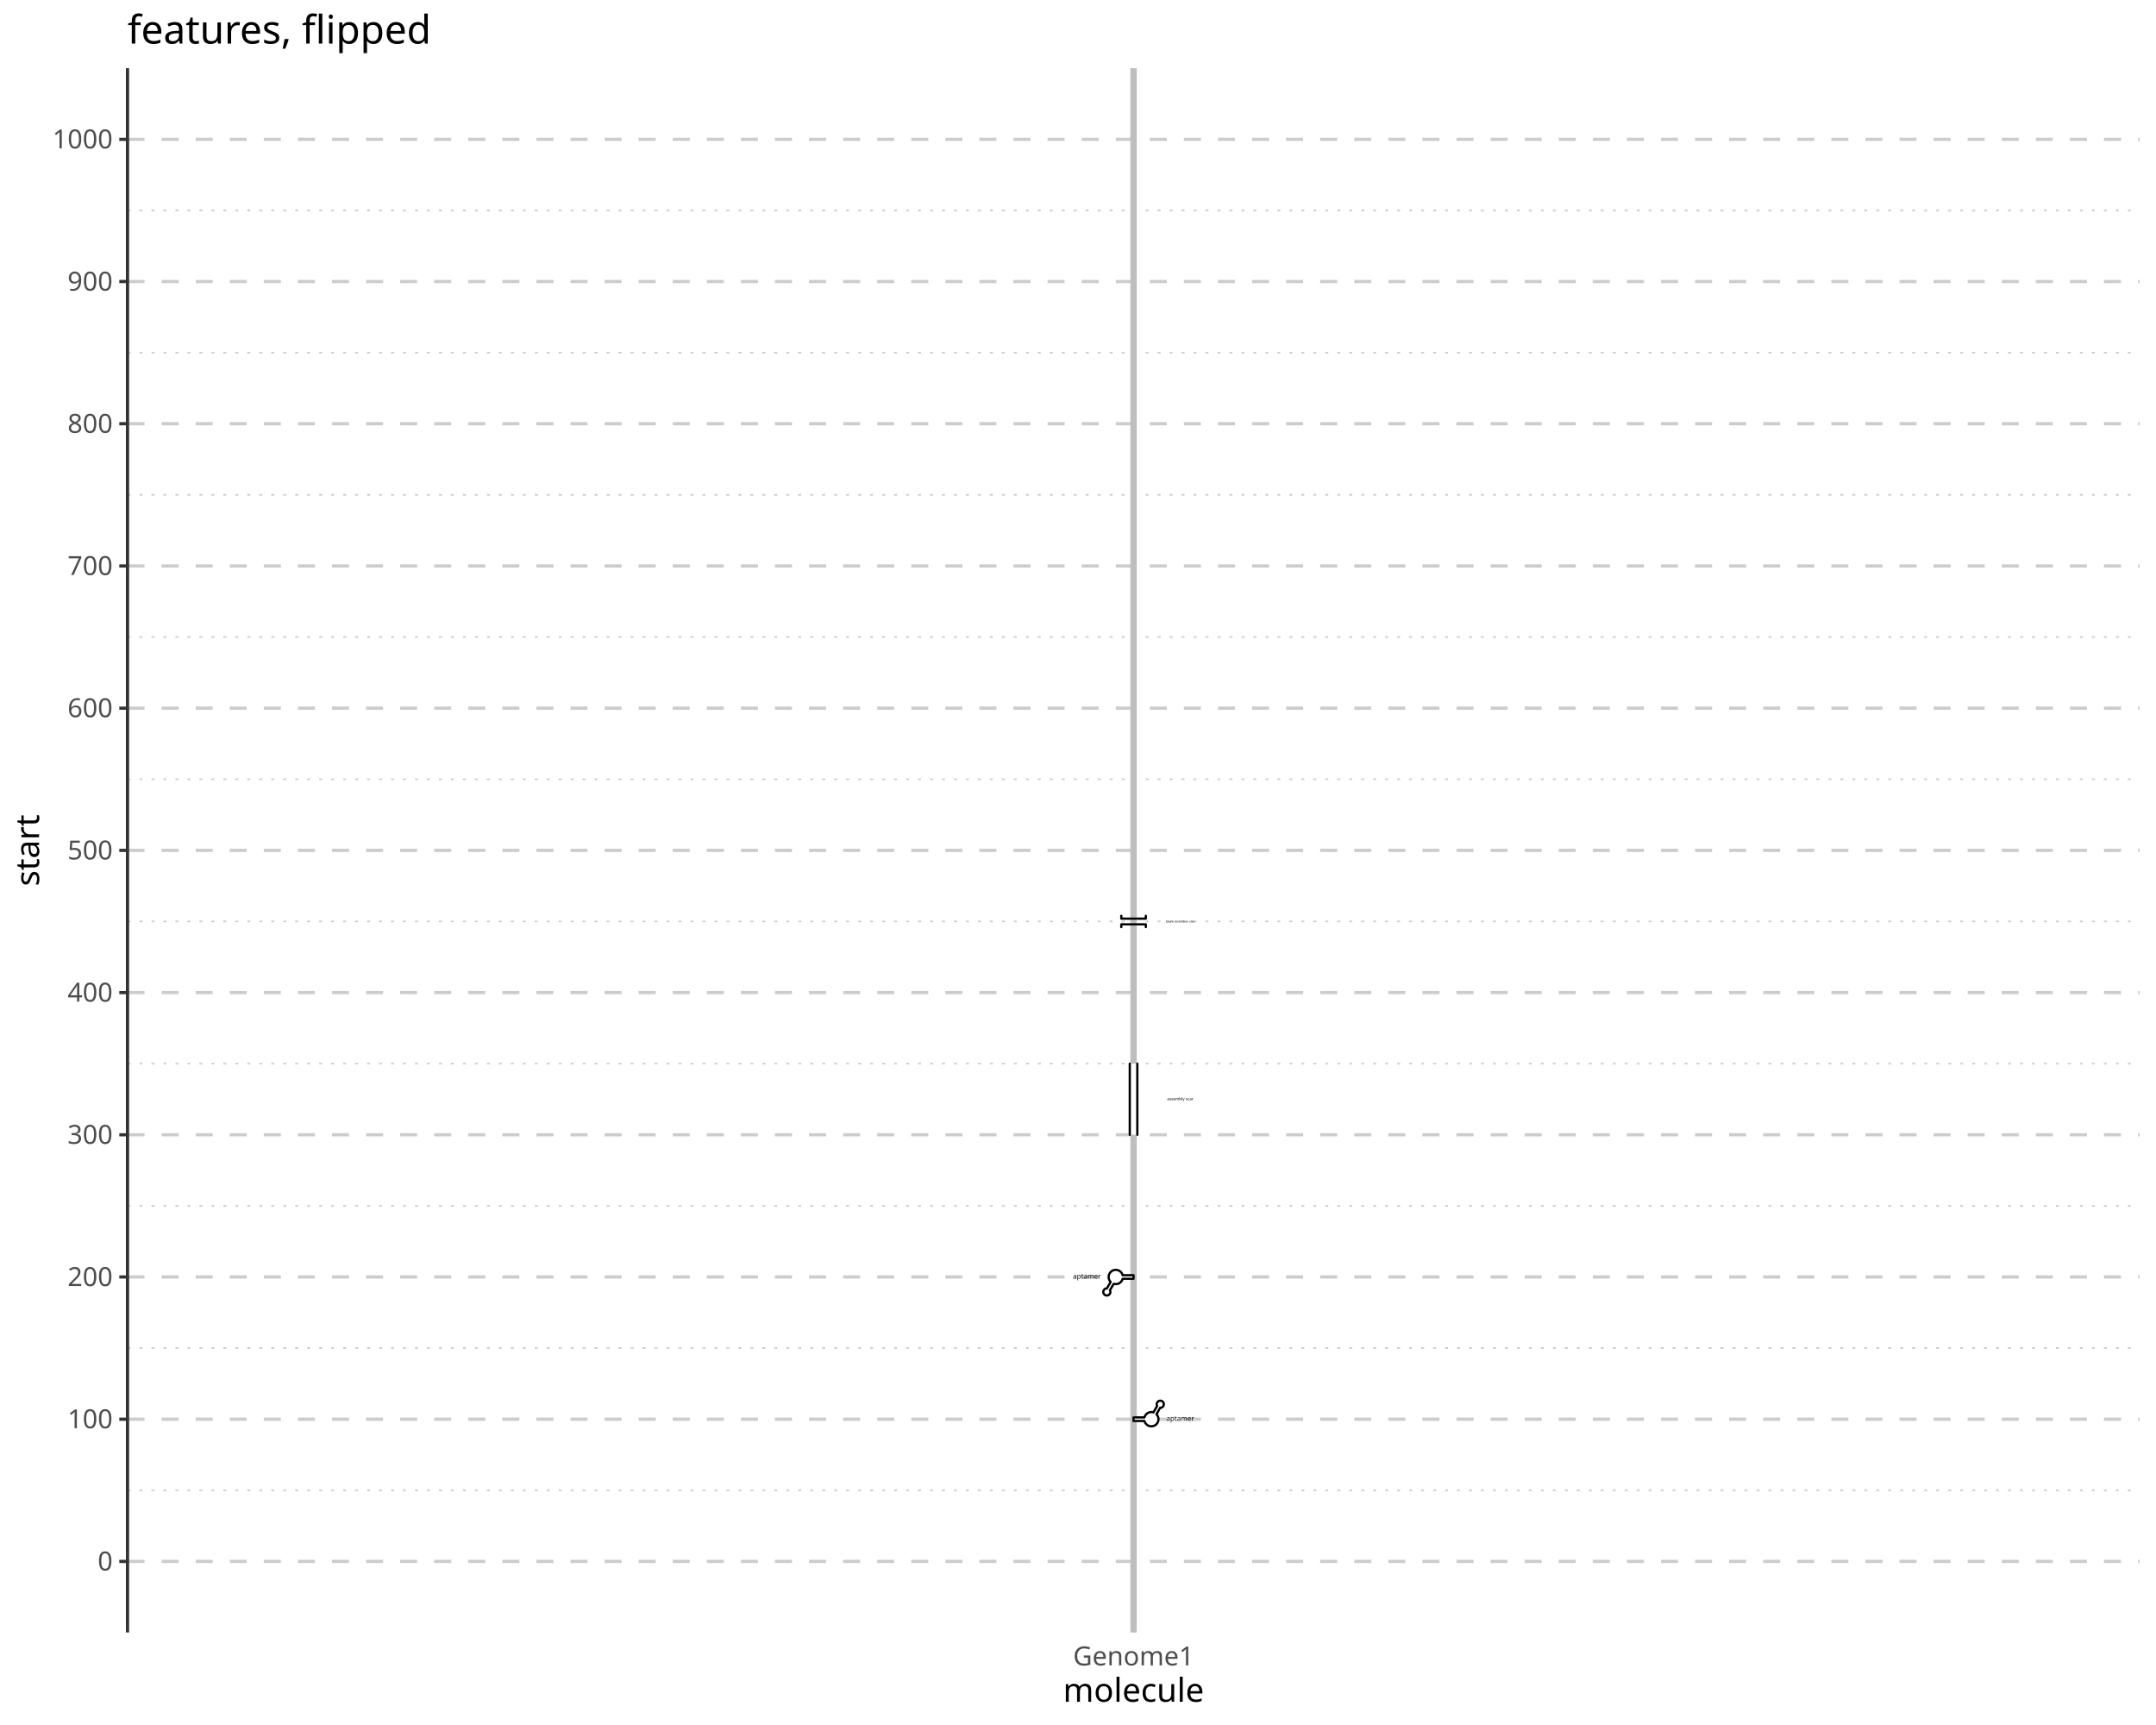
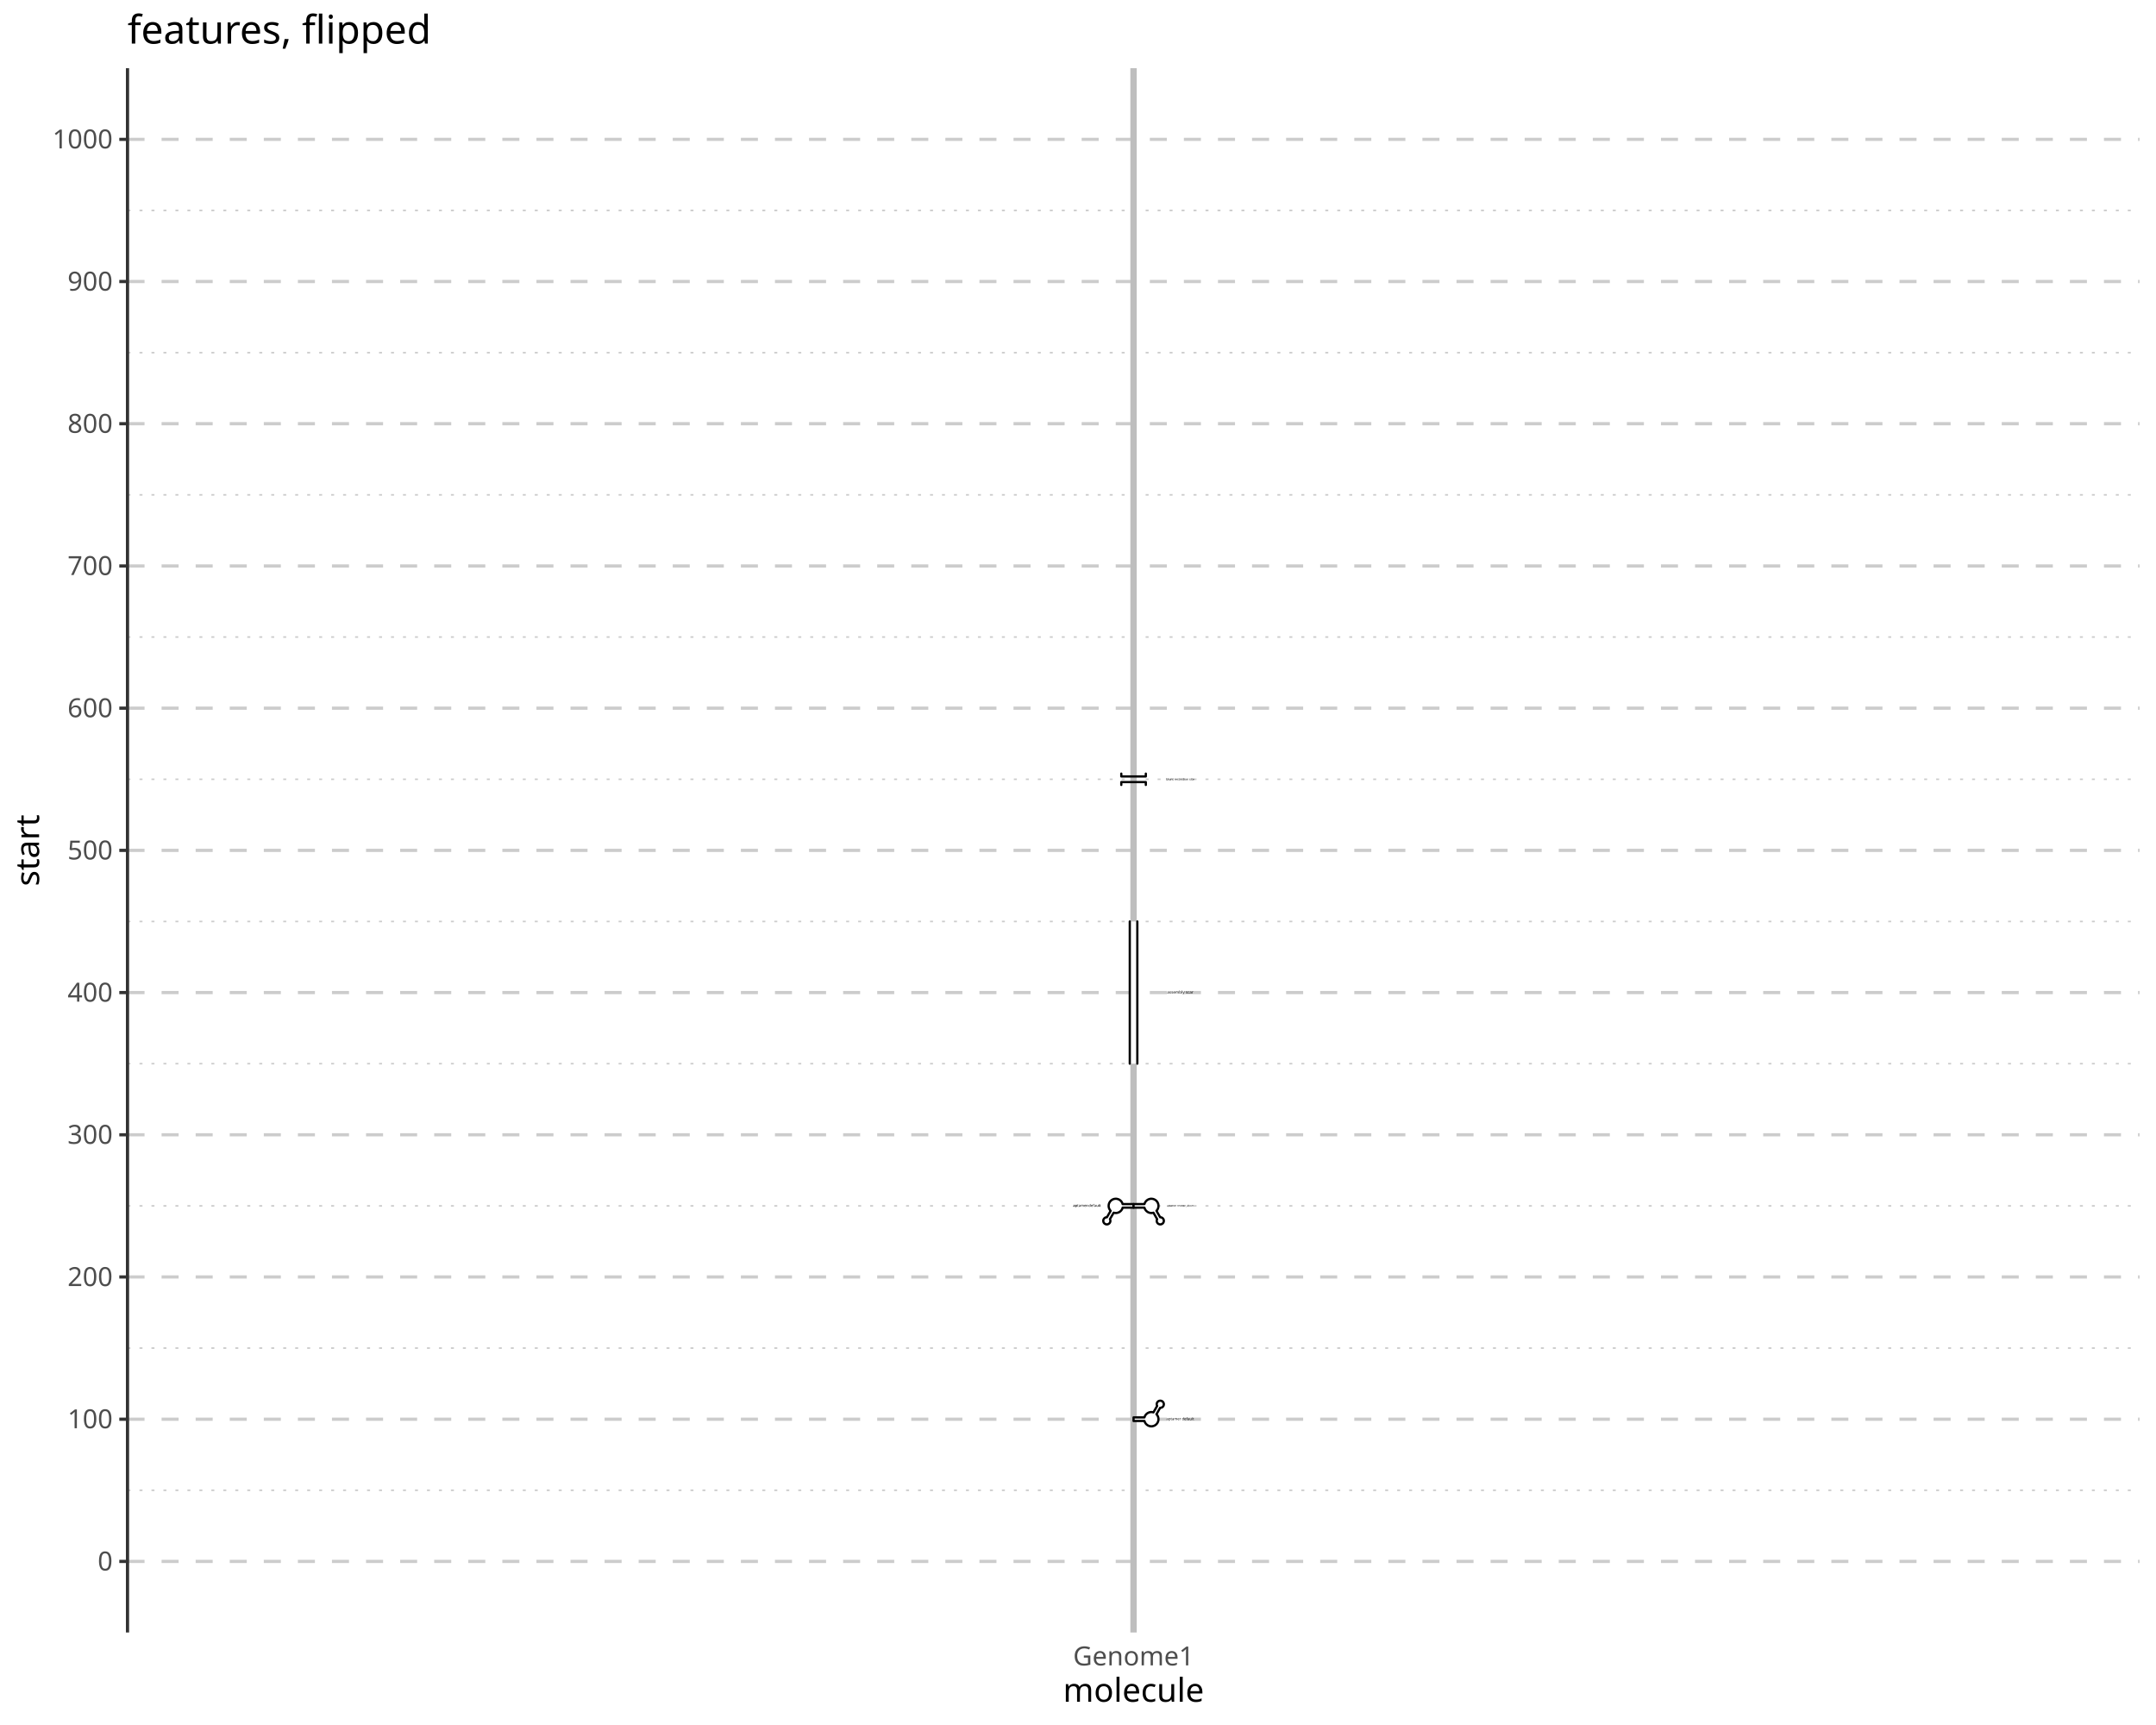
<svg xmlns="http://www.w3.org/2000/svg" class="svglite" data-engine-version="2.0" width="720.00pt" height="576.00pt" viewBox="0 0 720.00 576.00">
  <defs>
    <style type="text/css">
    .svglite line, .svglite polyline, .svglite polygon, .svglite path, .svglite rect, .svglite circle {
      fill: none;
      stroke: #000000;
      stroke-linecap: round;
      stroke-linejoin: round;
      stroke-miterlimit: 10.00;
    }
  </style>
  </defs>
  <rect width="100%" height="100%" style="stroke: none; fill: #FFFFFF;" />
  <defs>
    <clipPath id="cpMC4wMHw3MjAuMDB8MC4wMHw1NzYuMDA=">
      <rect x="0.00" y="0.00" width="720.00" height="576.00" />
    </clipPath>
  </defs>
  <g clip-path="url(#cpMC4wMHw3MjAuMDB8MC4wMHw1NzYuMDA=)">
    <rect x="0.00" y="0.00" width="720.00" height="576.00" style="stroke-width: 1.07; stroke: #FFFFFF; fill: #FFFFFF;" />
  </g>
  <defs>
    <clipPath id="cpNDIuNTh8NzE0LjUyfDIyLjc4fDU0NS4xMQ==">
      <rect x="42.58" y="22.78" width="671.94" height="522.33" />
    </clipPath>
  </defs>
  <g clip-path="url(#cpNDIuNTh8NzE0LjUyfDIyLjc4fDU0NS4xMQ==)">
    <polyline points="42.58,497.63 714.52,497.63 " style="stroke-width: 0.53; stroke: #CCCCCC; stroke-dasharray: 1.00,3.00; stroke-linecap: butt;" />
    <polyline points="42.58,450.14 714.52,450.14 " style="stroke-width: 0.53; stroke: #CCCCCC; stroke-dasharray: 1.00,3.00; stroke-linecap: butt;" />
    <polyline points="42.58,402.66 714.52,402.66 " style="stroke-width: 0.53; stroke: #CCCCCC; stroke-dasharray: 1.00,3.00; stroke-linecap: butt;" />
    <polyline points="42.58,355.17 714.52,355.17 " style="stroke-width: 0.53; stroke: #CCCCCC; stroke-dasharray: 1.00,3.00; stroke-linecap: butt;" />
    <polyline points="42.58,307.69 714.52,307.69 " style="stroke-width: 0.53; stroke: #CCCCCC; stroke-dasharray: 1.00,3.00; stroke-linecap: butt;" />
    <polyline points="42.58,260.21 714.52,260.21 " style="stroke-width: 0.53; stroke: #CCCCCC; stroke-dasharray: 1.00,3.00; stroke-linecap: butt;" />
    <polyline points="42.58,212.72 714.52,212.72 " style="stroke-width: 0.53; stroke: #CCCCCC; stroke-dasharray: 1.00,3.00; stroke-linecap: butt;" />
    <polyline points="42.58,165.24 714.52,165.24 " style="stroke-width: 0.53; stroke: #CCCCCC; stroke-dasharray: 1.00,3.00; stroke-linecap: butt;" />
    <polyline points="42.58,117.75 714.52,117.75 " style="stroke-width: 0.53; stroke: #CCCCCC; stroke-dasharray: 1.00,3.00; stroke-linecap: butt;" />
    <polyline points="42.58,70.27 714.52,70.27 " style="stroke-width: 0.53; stroke: #CCCCCC; stroke-dasharray: 1.00,3.00; stroke-linecap: butt;" />
    <polyline points="42.58,521.37 714.52,521.37 " style="stroke-width: 1.07; stroke: #CCCCCC; stroke-dasharray: 5.69,5.69; stroke-linecap: butt;" />
    <polyline points="42.58,473.89 714.52,473.89 " style="stroke-width: 1.07; stroke: #CCCCCC; stroke-dasharray: 5.69,5.69; stroke-linecap: butt;" />
    <polyline points="42.58,426.40 714.52,426.40 " style="stroke-width: 1.07; stroke: #CCCCCC; stroke-dasharray: 5.69,5.69; stroke-linecap: butt;" />
    <polyline points="42.58,378.92 714.52,378.92 " style="stroke-width: 1.07; stroke: #CCCCCC; stroke-dasharray: 5.69,5.69; stroke-linecap: butt;" />
    <polyline points="42.58,331.43 714.52,331.43 " style="stroke-width: 1.07; stroke: #CCCCCC; stroke-dasharray: 5.69,5.69; stroke-linecap: butt;" />
    <polyline points="42.58,283.95 714.52,283.95 " style="stroke-width: 1.07; stroke: #CCCCCC; stroke-dasharray: 5.69,5.69; stroke-linecap: butt;" />
    <polyline points="42.58,236.46 714.52,236.46 " style="stroke-width: 1.07; stroke: #CCCCCC; stroke-dasharray: 5.69,5.69; stroke-linecap: butt;" />
    <polyline points="42.58,188.98 714.52,188.98 " style="stroke-width: 1.07; stroke: #CCCCCC; stroke-dasharray: 5.69,5.69; stroke-linecap: butt;" />
    <polyline points="42.58,141.49 714.52,141.49 " style="stroke-width: 1.07; stroke: #CCCCCC; stroke-dasharray: 5.69,5.69; stroke-linecap: butt;" />
    <polyline points="42.58,94.01 714.52,94.01 " style="stroke-width: 1.07; stroke: #CCCCCC; stroke-dasharray: 5.69,5.69; stroke-linecap: butt;" />
    <polyline points="42.58,46.53 714.52,46.53 " style="stroke-width: 1.07; stroke: #CCCCCC; stroke-dasharray: 5.69,5.69; stroke-linecap: butt;" />
    <polyline points="378.55,545.11 378.55,22.78 " style="stroke-width: 2.13; stroke: #BEBEBE; stroke-linecap: butt;" />
    <polygon points="378.55,473.29 382.19,473.29 382.19,473.29 382.22,473.19 382.26,473.08 382.30,472.98 382.34,472.88 382.39,472.79 382.44,472.69 382.50,472.60 382.55,472.51 382.62,472.43 382.68,472.35 382.76,472.27 382.83,472.19 382.91,472.12 382.99,472.05 383.07,471.98 383.16,471.92 383.25,471.86 383.34,471.81 383.43,471.76 383.53,471.71 383.63,471.67 383.73,471.63 383.83,471.60 383.94,471.57 384.05,471.55 384.16,471.53 384.27,471.52 384.38,471.51 384.49,471.51 384.49,471.51 384.52,471.51 384.54,471.51 384.57,471.51 384.59,471.51 384.62,471.51 384.64,471.51 384.67,471.52 384.69,471.52 384.72,471.52 384.74,471.52 384.76,471.52 384.79,471.53 384.81,471.53 384.84,471.53 384.86,471.54 384.88,471.54 384.91,471.55 384.93,471.55 384.96,471.55 384.98,471.56 385.00,471.56 385.03,471.57 385.05,471.57 385.07,471.58 385.10,471.59 385.12,471.59 385.14,471.60 385.17,471.61 385.19,471.61 386.43,469.46 386.43,469.46 386.42,469.44 386.41,469.42 386.41,469.40 386.40,469.39 386.39,469.37 386.38,469.35 386.37,469.33 386.37,469.31 386.36,469.30 386.35,469.28 386.35,469.26 386.34,469.24 386.33,469.22 386.33,469.20 386.32,469.18 386.32,469.16 386.31,469.14 386.31,469.12 386.31,469.10 386.30,469.08 386.30,469.06 386.30,469.04 386.29,469.02 386.29,469.00 386.29,468.98 386.29,468.96 386.29,468.94 386.29,468.92 386.29,468.90 386.29,468.90 386.29,468.83 386.29,468.76 386.30,468.70 386.32,468.63 386.33,468.57 386.35,468.51 386.37,468.45 386.40,468.39 386.43,468.33 386.46,468.28 386.49,468.23 386.53,468.18 386.57,468.13 386.61,468.08 386.66,468.03 386.70,467.99 386.75,467.95 386.80,467.92 386.86,467.88 386.91,467.85 386.97,467.82 387.03,467.80 387.09,467.77 387.15,467.75 387.21,467.74 387.28,467.73 387.34,467.72 387.41,467.71 387.48,467.71 387.48,467.71 387.54,467.71 387.61,467.72 387.67,467.73 387.74,467.74 387.80,467.75 387.86,467.77 387.92,467.80 387.98,467.82 388.04,467.85 388.09,467.88 388.15,467.92 388.20,467.95 388.25,467.99 388.29,468.03 388.34,468.08 388.38,468.13 388.42,468.18 388.46,468.23 388.49,468.28 388.52,468.33 388.55,468.39 388.58,468.45 388.60,468.51 388.62,468.57 388.63,468.63 388.65,468.70 388.66,468.76 388.66,468.83 388.66,468.90 388.66,468.90 388.66,468.96 388.66,469.03 388.65,469.10 388.63,469.16 388.62,469.22 388.60,469.29 388.58,469.35 388.55,469.40 388.52,469.46 388.49,469.52 388.46,469.57 388.42,469.62 388.38,469.67 388.34,469.72 388.29,469.76 388.25,469.80 388.20,469.84 388.15,469.88 388.09,469.91 388.04,469.94 387.98,469.97 387.92,470.00 387.86,470.02 387.80,470.04 387.74,470.06 387.67,470.07 387.61,470.08 387.54,470.08 387.48,470.09 387.48,470.09 387.47,470.09 387.47,470.09 387.47,470.09 387.47,470.09 387.47,470.09 387.47,470.09 387.47,470.09 387.47,470.09 387.47,470.08 387.46,470.08 387.46,470.08 387.46,470.08 387.46,470.08 387.46,470.08 387.46,470.08 387.46,470.08 387.46,470.08 387.46,470.08 387.45,470.08 387.45,470.08 387.45,470.08 387.45,470.08 387.45,470.08 387.45,470.08 387.45,470.08 387.45,470.08 387.45,470.08 387.45,470.08 387.44,470.08 386.20,472.24 386.20,472.24 386.24,472.28 386.28,472.33 386.32,472.37 386.36,472.42 386.40,472.47 386.44,472.52 386.47,472.57 386.51,472.62 386.54,472.68 386.57,472.73 386.60,472.78 386.63,472.84 386.65,472.89 386.68,472.95 386.70,473.01 386.72,473.07 386.75,473.13 386.77,473.19 386.78,473.25 386.80,473.31 386.81,473.37 386.83,473.43 386.84,473.50 386.85,473.56 386.86,473.62 386.86,473.69 386.87,473.75 386.87,473.82 386.87,473.89 386.87,473.89 386.87,474.02 386.86,474.15 386.84,474.28 386.81,474.41 386.78,474.54 386.74,474.66 386.70,474.78 386.64,474.90 386.59,475.01 386.52,475.12 386.46,475.23 386.38,475.33 386.30,475.43 386.22,475.52 386.13,475.61 386.04,475.69 385.94,475.77 385.84,475.85 385.73,475.92 385.62,475.98 385.51,476.04 385.39,476.09 385.27,476.13 385.15,476.17 385.02,476.20 384.89,476.23 384.76,476.25 384.63,476.26 384.49,476.26 384.49,476.26 384.38,476.26 384.27,476.25 384.16,476.24 384.05,476.22 383.94,476.20 383.83,476.17 383.73,476.14 383.63,476.10 383.53,476.06 383.43,476.01 383.34,475.96 383.25,475.91 383.16,475.85 383.07,475.79 382.99,475.72 382.91,475.65 382.83,475.58 382.76,475.50 382.68,475.42 382.62,475.34 382.55,475.26 382.49,475.17 382.44,475.08 382.39,474.98 382.34,474.89 382.30,474.79 382.26,474.69 382.22,474.59 382.19,474.48 378.55,474.48 " style="stroke-width: 0.75; fill: #FFFFFF;" />
-     <polygon points="378.55,427.00 374.91,427.00 374.91,427.00 374.88,427.10 374.84,427.20 374.81,427.30 374.76,427.40 374.72,427.50 374.66,427.59 374.61,427.68 374.55,427.77 374.49,427.86 374.42,427.94 374.35,428.02 374.27,428.10 374.20,428.17 374.12,428.24 374.03,428.30 373.95,428.37 373.86,428.42 373.77,428.48 373.67,428.53 373.57,428.57 373.47,428.62 373.37,428.65 373.27,428.69 373.16,428.71 373.06,428.74 372.95,428.75 372.84,428.77 372.72,428.78 372.61,428.78 372.61,428.78 372.58,428.78 372.56,428.78 372.54,428.78 372.51,428.78 372.49,428.78 372.46,428.77 372.44,428.77 372.41,428.77 372.39,428.77 372.36,428.77 372.34,428.76 372.31,428.76 372.29,428.76 372.27,428.75 372.24,428.75 372.22,428.75 372.19,428.74 372.17,428.74 372.15,428.73 372.12,428.73 372.10,428.72 372.08,428.72 372.05,428.71 372.03,428.71 372.01,428.70 371.98,428.69 371.96,428.69 371.94,428.68 371.92,428.67 370.67,430.83 370.67,430.83 370.68,430.85 370.69,430.87 370.70,430.88 370.71,430.90 370.71,430.92 370.72,430.94 370.73,430.96 370.74,430.97 370.74,430.99 370.75,431.01 370.76,431.03 370.76,431.05 370.77,431.07 370.77,431.09 370.78,431.11 370.78,431.13 370.79,431.15 370.79,431.17 370.80,431.18 370.80,431.20 370.80,431.22 370.81,431.25 370.81,431.27 370.81,431.29 370.81,431.31 370.81,431.33 370.82,431.35 370.82,431.37 370.82,431.39 370.82,431.39 370.81,431.46 370.81,431.52 370.80,431.59 370.79,431.65 370.77,431.72 370.75,431.78 370.73,431.84 370.70,431.90 370.67,431.95 370.64,432.01 370.61,432.06 370.57,432.11 370.53,432.16 370.49,432.21 370.45,432.25 370.40,432.29 370.35,432.33 370.30,432.37 370.25,432.41 370.19,432.44 370.13,432.47 370.08,432.49 370.02,432.51 369.95,432.53 369.89,432.55 369.83,432.56 369.76,432.57 369.70,432.58 369.63,432.58 369.63,432.58 369.56,432.58 369.49,432.57 369.43,432.56 369.36,432.55 369.30,432.53 369.24,432.51 369.18,432.49 369.12,432.47 369.06,432.44 369.01,432.41 368.96,432.37 368.91,432.33 368.86,432.29 368.81,432.25 368.77,432.21 368.72,432.16 368.68,432.11 368.65,432.06 368.61,432.01 368.58,431.95 368.55,431.90 368.53,431.84 368.50,431.78 368.48,431.72 368.47,431.65 368.46,431.59 368.45,431.52 368.44,431.46 368.44,431.39 368.44,431.39 368.44,431.32 368.45,431.26 368.46,431.19 368.47,431.13 368.48,431.06 368.50,431.00 368.53,430.94 368.55,430.88 368.58,430.83 368.61,430.77 368.65,430.72 368.68,430.67 368.72,430.62 368.77,430.57 368.81,430.53 368.86,430.49 368.91,430.45 368.96,430.41 369.01,430.37 369.06,430.34 369.12,430.31 369.18,430.29 369.24,430.27 369.30,430.25 369.36,430.23 369.43,430.22 369.49,430.21 369.56,430.20 369.63,430.20 369.63,430.20 369.63,430.20 369.63,430.20 369.63,430.20 369.63,430.20 369.63,430.20 369.63,430.20 369.64,430.20 369.64,430.20 369.64,430.20 369.64,430.20 369.64,430.20 369.64,430.20 369.64,430.20 369.64,430.20 369.64,430.20 369.65,430.20 369.65,430.20 369.65,430.20 369.65,430.20 369.65,430.20 369.65,430.20 369.65,430.20 369.65,430.20 369.65,430.20 369.65,430.20 369.66,430.20 369.66,430.20 369.66,430.20 369.66,430.20 370.90,428.05 370.90,428.05 370.86,428.01 370.82,427.96 370.78,427.91 370.74,427.87 370.70,427.82 370.67,427.77 370.63,427.72 370.60,427.66 370.57,427.61 370.53,427.56 370.51,427.50 370.48,427.45 370.45,427.39 370.42,427.34 370.40,427.28 370.38,427.22 370.36,427.16 370.34,427.10 370.32,427.04 370.30,426.98 370.29,426.92 370.28,426.85 370.27,426.79 370.26,426.73 370.25,426.66 370.24,426.60 370.24,426.53 370.23,426.47 370.23,426.40 370.23,426.40 370.24,426.27 370.25,426.13 370.27,426.00 370.29,425.87 370.32,425.75 370.36,425.63 370.41,425.51 370.46,425.39 370.52,425.28 370.58,425.17 370.65,425.06 370.72,424.96 370.80,424.86 370.89,424.77 370.97,424.68 371.07,424.59 371.17,424.51 371.27,424.44 371.37,424.37 371.48,424.31 371.60,424.25 371.71,424.20 371.83,424.15 371.96,424.12 372.08,424.08 372.21,424.06 372.34,424.04 372.48,424.03 372.61,424.02 372.61,424.02 372.72,424.03 372.84,424.04 372.95,424.05 373.06,424.07 373.16,424.09 373.27,424.12 373.37,424.15 373.48,424.19 373.57,424.23 373.67,424.27 373.77,424.32 373.86,424.38 373.95,424.44 374.03,424.50 374.12,424.56 374.20,424.63 374.27,424.71 374.35,424.78 374.42,424.86 374.49,424.94 374.55,425.03 374.61,425.12 374.66,425.21 374.72,425.30 374.76,425.40 374.81,425.50 374.84,425.60 374.88,425.70 374.91,425.81 378.55,425.81 " style="stroke-width: 0.75; fill: #FFFFFF;" />
-     <text x="394.14" y="474.44" text-anchor="middle" style="font-size: 2.32px; font-family: sans;" textLength="8.50px" lengthAdjust="spacingAndGlyphs">aptamer</text>
-     <text x="362.96" y="426.96" text-anchor="middle" style="font-size: 2.32px; font-family: sans;" textLength="8.50px" lengthAdjust="spacingAndGlyphs">aptamer</text>
-     <polygon points="377.29,378.92 377.29,355.17 379.81,355.17 379.81,378.92 " style="stroke-width: 0.75; stroke: none; fill: #FFFFFF;" />
-     <polyline points="377.29,378.92 377.29,355.17 " style="stroke-width: 0.75;" />
-     <polyline points="379.81,355.17 379.81,378.92 " style="stroke-width: 0.75;" />
-     <text x="394.14" y="367.37" text-anchor="middle" style="font-size: 1.33px; font-family: sans;" textLength="8.50px" lengthAdjust="spacingAndGlyphs">assembly scar</text>
-     <polyline points="374.46,309.58 374.46,308.64 382.65,308.64 382.65,309.58 " style="stroke-width: 0.75;" />
-     <polyline points="374.46,305.80 374.46,306.75 382.65,306.75 382.65,305.80 " style="stroke-width: 0.75;" />
-     <text x="394.14" y="308.03" text-anchor="middle" style="font-size: 0.99px; font-family: sans;" textLength="8.50px" lengthAdjust="spacingAndGlyphs">blunt restriction site</text>
+     <polygon points="378.55,403.25 374.91,403.25 374.91,403.25 374.88,403.36 374.84,403.46 374.81,403.56 374.76,403.66 374.72,403.76 374.66,403.85 374.61,403.94 374.55,404.03 374.49,404.12 374.42,404.20 374.35,404.28 374.27,404.35 374.20,404.43 374.12,404.50 374.03,404.56 373.95,404.62 373.86,404.68 373.77,404.74 373.67,404.79 373.57,404.83 373.47,404.87 373.37,404.91 373.27,404.94 373.16,404.97 373.06,404.99 372.95,405.01 372.84,405.03 372.72,405.03 372.61,405.04 372.61,405.04 372.58,405.04 372.56,405.04 372.54,405.03 372.51,405.03 372.49,405.03 372.46,405.03 372.44,405.03 372.41,405.03 372.39,405.03 372.36,405.02 372.34,405.02 372.31,405.02 372.29,405.01 372.27,405.01 372.24,405.01 372.22,405.00 372.19,405.00 372.17,405.00 372.15,404.99 372.12,404.99 372.10,404.98 372.08,404.98 372.05,404.97 372.03,404.96 372.01,404.96 371.98,404.95 371.96,404.95 371.94,404.94 371.92,404.93 370.67,407.09 370.67,407.09 370.68,407.11 370.69,407.12 370.70,407.14 370.71,407.16 370.71,407.18 370.72,407.19 370.73,407.21 370.74,407.23 370.74,407.25 370.75,407.27 370.76,407.29 370.76,407.31 370.77,407.33 370.77,407.34 370.78,407.36 370.78,407.38 370.79,407.40 370.79,407.42 370.80,407.44 370.80,407.46 370.80,407.48 370.81,407.50 370.81,407.52 370.81,407.54 370.81,407.56 370.81,407.58 370.82,407.61 370.82,407.63 370.82,407.65 370.82,407.65 370.81,407.72 370.81,407.78 370.80,407.85 370.79,407.91 370.77,407.97 370.75,408.04 370.73,408.10 370.70,408.15 370.67,408.21 370.64,408.27 370.61,408.32 370.57,408.37 370.53,408.42 370.49,408.47 370.45,408.51 370.40,408.55 370.35,408.59 370.30,408.63 370.25,408.66 370.19,408.69 370.13,408.72 370.08,408.75 370.02,408.77 369.95,408.79 369.89,408.81 369.83,408.82 369.76,408.83 369.70,408.83 369.63,408.84 369.63,408.84 369.56,408.83 369.49,408.83 369.43,408.82 369.36,408.81 369.30,408.79 369.24,408.77 369.18,408.75 369.12,408.72 369.06,408.69 369.01,408.66 368.96,408.63 368.91,408.59 368.86,408.55 368.81,408.51 368.77,408.47 368.72,408.42 368.68,408.37 368.65,408.32 368.61,408.27 368.58,408.21 368.55,408.15 368.53,408.10 368.50,408.04 368.48,407.97 368.47,407.91 368.46,407.85 368.45,407.78 368.44,407.72 368.44,407.65 368.44,407.65 368.44,407.58 368.45,407.51 368.46,407.45 368.47,407.38 368.48,407.32 368.50,407.26 368.53,407.20 368.55,407.14 368.58,407.08 368.61,407.03 368.65,406.98 368.68,406.93 368.72,406.88 368.77,406.83 368.81,406.79 368.86,406.74 368.91,406.70 368.96,406.67 369.01,406.63 369.06,406.60 369.12,406.57 369.18,406.55 369.24,406.52 369.30,406.50 369.36,406.49 369.43,406.48 369.49,406.47 369.56,406.46 369.63,406.46 369.63,406.46 369.63,406.46 369.63,406.46 369.63,406.46 369.63,406.46 369.63,406.46 369.63,406.46 369.64,406.46 369.64,406.46 369.64,406.46 369.64,406.46 369.64,406.46 369.64,406.46 369.64,406.46 369.64,406.46 369.64,406.46 369.65,406.46 369.65,406.46 369.65,406.46 369.65,406.46 369.65,406.46 369.65,406.46 369.65,406.46 369.65,406.46 369.65,406.46 369.65,406.46 369.66,406.46 369.66,406.46 369.66,406.46 369.66,406.46 370.90,404.31 370.90,404.31 370.86,404.26 370.82,404.22 370.78,404.17 370.74,404.12 370.70,404.08 370.67,404.03 370.63,403.97 370.60,403.92 370.57,403.87 370.53,403.82 370.51,403.76 370.48,403.71 370.45,403.65 370.42,403.59 370.40,403.54 370.38,403.48 370.36,403.42 370.34,403.36 370.32,403.30 370.30,403.24 370.29,403.17 370.28,403.11 370.27,403.05 370.26,402.99 370.25,402.92 370.24,402.86 370.24,402.79 370.23,402.73 370.23,402.66 370.23,402.66 370.24,402.52 370.25,402.39 370.27,402.26 370.29,402.13 370.32,402.01 370.36,401.88 370.41,401.76 370.46,401.65 370.52,401.53 370.58,401.42 370.65,401.32 370.72,401.22 370.80,401.12 370.89,401.02 370.97,400.93 371.07,400.85 371.17,400.77 371.27,400.70 371.37,400.63 371.48,400.57 371.60,400.51 371.71,400.46 371.83,400.41 371.96,400.37 372.08,400.34 372.21,400.32 372.34,400.30 372.48,400.29 372.61,400.28 372.61,400.28 372.72,400.28 372.84,400.29 372.95,400.31 373.06,400.32 373.16,400.35 373.27,400.38 373.37,400.41 373.48,400.44 373.57,400.49 373.67,400.53 373.77,400.58 373.86,400.64 373.95,400.69 374.03,400.76 374.12,400.82 374.20,400.89 374.27,400.96 374.35,401.04 374.42,401.12 374.49,401.20 374.55,401.29 374.61,401.38 374.66,401.47 374.72,401.56 374.76,401.66 374.81,401.76 374.84,401.86 374.88,401.96 374.91,402.06 378.55,402.06 " style="stroke-width: 0.75; fill: #FFFFFF;" />
+     <text x="394.14" y="474.18" text-anchor="middle" style="font-size: 1.22px; font-family: sans;" textLength="8.50px" lengthAdjust="spacingAndGlyphs">aptamer default</text>
+     <text x="362.96" y="402.95" text-anchor="middle" style="font-size: 1.22px; font-family: sans;" textLength="8.50px" lengthAdjust="spacingAndGlyphs">aptamer default</text>
+     <polygon points="378.55,403.25 382.19,403.25 382.19,403.25 382.22,403.36 382.26,403.46 382.30,403.56 382.34,403.66 382.39,403.76 382.44,403.85 382.50,403.94 382.55,404.03 382.62,404.12 382.68,404.20 382.76,404.28 382.83,404.35 382.91,404.43 382.99,404.50 383.07,404.56 383.16,404.62 383.25,404.68 383.34,404.74 383.43,404.79 383.53,404.83 383.63,404.87 383.73,404.91 383.83,404.94 383.94,404.97 384.05,404.99 384.16,405.01 384.27,405.03 384.38,405.03 384.49,405.04 384.49,405.04 384.52,405.04 384.54,405.04 384.57,405.03 384.59,405.03 384.62,405.03 384.64,405.03 384.67,405.03 384.69,405.03 384.72,405.03 384.74,405.02 384.76,405.02 384.79,405.02 384.81,405.01 384.84,405.01 384.86,405.01 384.88,405.00 384.91,405.00 384.93,405.00 384.96,404.99 384.98,404.99 385.00,404.98 385.03,404.98 385.05,404.97 385.07,404.96 385.10,404.96 385.12,404.95 385.14,404.95 385.17,404.94 385.19,404.93 386.43,407.09 386.43,407.09 386.42,407.11 386.41,407.12 386.41,407.14 386.40,407.16 386.39,407.18 386.38,407.19 386.37,407.21 386.37,407.23 386.36,407.25 386.35,407.27 386.35,407.29 386.34,407.31 386.33,407.33 386.33,407.34 386.32,407.36 386.32,407.38 386.31,407.40 386.31,407.42 386.31,407.44 386.30,407.46 386.30,407.48 386.30,407.50 386.29,407.52 386.29,407.54 386.29,407.56 386.29,407.58 386.29,407.61 386.29,407.63 386.29,407.65 386.29,407.65 386.29,407.72 386.29,407.78 386.30,407.85 386.32,407.91 386.33,407.97 386.35,408.04 386.37,408.10 386.40,408.15 386.43,408.21 386.46,408.27 386.49,408.32 386.53,408.37 386.57,408.42 386.61,408.47 386.66,408.51 386.70,408.55 386.75,408.59 386.80,408.63 386.86,408.66 386.91,408.69 386.97,408.72 387.03,408.75 387.09,408.77 387.15,408.79 387.21,408.81 387.28,408.82 387.34,408.83 387.41,408.83 387.48,408.84 387.48,408.84 387.54,408.83 387.61,408.83 387.67,408.82 387.74,408.81 387.80,408.79 387.86,408.77 387.92,408.75 387.98,408.72 388.04,408.69 388.09,408.66 388.15,408.63 388.20,408.59 388.25,408.55 388.29,408.51 388.34,408.47 388.38,408.42 388.42,408.37 388.46,408.32 388.49,408.27 388.52,408.21 388.55,408.15 388.58,408.10 388.60,408.04 388.62,407.97 388.63,407.91 388.65,407.85 388.66,407.78 388.66,407.72 388.66,407.65 388.66,407.65 388.66,407.58 388.66,407.51 388.65,407.45 388.63,407.38 388.62,407.32 388.60,407.26 388.58,407.20 388.55,407.14 388.52,407.08 388.49,407.03 388.46,406.98 388.42,406.93 388.38,406.88 388.34,406.83 388.29,406.79 388.25,406.74 388.20,406.70 388.15,406.67 388.09,406.63 388.04,406.60 387.98,406.57 387.92,406.55 387.86,406.52 387.80,406.50 387.74,406.49 387.67,406.48 387.61,406.47 387.54,406.46 387.48,406.46 387.48,406.46 387.47,406.46 387.47,406.46 387.47,406.46 387.47,406.46 387.47,406.46 387.47,406.46 387.47,406.46 387.47,406.46 387.47,406.46 387.46,406.46 387.46,406.46 387.46,406.46 387.46,406.46 387.46,406.46 387.46,406.46 387.46,406.46 387.46,406.46 387.46,406.46 387.45,406.46 387.45,406.46 387.45,406.46 387.45,406.46 387.45,406.46 387.45,406.46 387.45,406.46 387.45,406.46 387.45,406.46 387.45,406.46 387.44,406.46 386.20,404.31 386.20,404.31 386.24,404.26 386.28,404.22 386.32,404.17 386.36,404.12 386.40,404.08 386.44,404.03 386.47,403.97 386.51,403.92 386.54,403.87 386.57,403.82 386.60,403.76 386.63,403.71 386.65,403.65 386.68,403.59 386.70,403.54 386.72,403.48 386.75,403.42 386.77,403.36 386.78,403.30 386.80,403.24 386.81,403.17 386.83,403.11 386.84,403.05 386.85,402.99 386.86,402.92 386.86,402.86 386.87,402.79 386.87,402.73 386.87,402.66 386.87,402.66 386.87,402.52 386.86,402.39 386.84,402.26 386.81,402.13 386.78,402.01 386.74,401.88 386.70,401.76 386.64,401.65 386.59,401.53 386.52,401.42 386.46,401.32 386.38,401.22 386.30,401.12 386.22,401.02 386.13,400.93 386.04,400.85 385.94,400.77 385.84,400.70 385.73,400.63 385.62,400.57 385.51,400.51 385.39,400.46 385.27,400.41 385.15,400.37 385.02,400.34 384.89,400.32 384.76,400.30 384.63,400.29 384.49,400.28 384.49,400.28 384.38,400.28 384.27,400.29 384.16,400.31 384.05,400.32 383.94,400.35 383.83,400.38 383.73,400.41 383.63,400.44 383.53,400.49 383.43,400.53 383.34,400.58 383.25,400.64 383.16,400.69 383.07,400.76 382.99,400.82 382.91,400.89 382.83,400.96 382.76,401.04 382.68,401.12 382.62,401.20 382.55,401.29 382.49,401.38 382.44,401.47 382.39,401.56 382.34,401.66 382.30,401.76 382.26,401.86 382.22,401.96 382.19,402.06 378.55,402.06 " style="stroke-width: 0.75; fill: #FFFFFF;" />
+     <text x="394.14" y="402.85" text-anchor="middle" style="font-size: 0.81px; font-family: sans;" textLength="8.50px" lengthAdjust="spacingAndGlyphs">aptamer reverse_above</text>
+     <polygon points="377.29,355.17 377.29,307.69 379.81,307.69 379.81,355.17 " style="stroke-width: 0.75; stroke: none; fill: #FFFFFF;" />
+     <polyline points="377.29,355.17 377.29,307.69 " style="stroke-width: 0.75;" />
+     <polyline points="379.81,307.69 379.81,355.17 " style="stroke-width: 0.75;" />
+     <text x="394.14" y="331.75" text-anchor="middle" style="font-size: 1.33px; font-family: sans;" textLength="8.50px" lengthAdjust="spacingAndGlyphs">assembly scar</text>
+     <polyline points="374.46,262.10 374.46,261.15 382.65,261.15 382.65,262.10 " style="stroke-width: 0.75;" />
+     <polyline points="374.46,258.32 374.46,259.26 382.65,259.26 382.65,258.32 " style="stroke-width: 0.75;" />
+     <text x="394.14" y="260.54" text-anchor="middle" style="font-size: 0.99px; font-family: sans;" textLength="8.50px" lengthAdjust="spacingAndGlyphs">blunt restriction site</text>
  </g>
  <g clip-path="url(#cpMC4wMHw3MjAuMDB8MC4wMHw1NzYuMDA=)">
</g>
  <defs>
    <clipPath id="cpNDIuNTh8NzE0LjUyfDIyLjc4fDIyLjc4">
      <rect x="42.58" y="22.78" width="671.94" height="0.00" />
    </clipPath>
  </defs>
  <g clip-path="url(#cpNDIuNTh8NzE0LjUyfDIyLjc4fDIyLjc4)">
</g>
  <g clip-path="url(#cpMC4wMHw3MjAuMDB8MC4wMHw1NzYuMDA=)">
    <text x="378.55" y="556.10" text-anchor="middle" style="font-size: 8.80px; fill: #4D4D4D; font-family: sans;" textLength="38.65px" lengthAdjust="spacingAndGlyphs">Genome1</text>
    <polyline points="42.58,545.11 42.58,22.78 " style="stroke-width: 1.07; stroke: #333333; stroke-linecap: butt;" />
    <text x="37.65" y="524.40" text-anchor="end" style="font-size: 8.80px; fill: #4D4D4D; font-family: sans;" textLength="4.89px" lengthAdjust="spacingAndGlyphs">0</text>
    <text x="37.65" y="476.91" text-anchor="end" style="font-size: 8.80px; fill: #4D4D4D; font-family: sans;" textLength="14.68px" lengthAdjust="spacingAndGlyphs">100</text>
    <text x="37.65" y="429.43" text-anchor="end" style="font-size: 8.80px; fill: #4D4D4D; font-family: sans;" textLength="14.68px" lengthAdjust="spacingAndGlyphs">200</text>
    <text x="37.65" y="381.94" text-anchor="end" style="font-size: 8.80px; fill: #4D4D4D; font-family: sans;" textLength="14.68px" lengthAdjust="spacingAndGlyphs">300</text>
    <text x="37.65" y="334.46" text-anchor="end" style="font-size: 8.80px; fill: #4D4D4D; font-family: sans;" textLength="14.68px" lengthAdjust="spacingAndGlyphs">400</text>
    <text x="37.65" y="286.98" text-anchor="end" style="font-size: 8.80px; fill: #4D4D4D; font-family: sans;" textLength="14.68px" lengthAdjust="spacingAndGlyphs">500</text>
    <text x="37.65" y="239.49" text-anchor="end" style="font-size: 8.80px; fill: #4D4D4D; font-family: sans;" textLength="14.68px" lengthAdjust="spacingAndGlyphs">600</text>
    <text x="37.65" y="192.01" text-anchor="end" style="font-size: 8.80px; fill: #4D4D4D; font-family: sans;" textLength="14.68px" lengthAdjust="spacingAndGlyphs">700</text>
    <text x="37.65" y="144.52" text-anchor="end" style="font-size: 8.80px; fill: #4D4D4D; font-family: sans;" textLength="14.68px" lengthAdjust="spacingAndGlyphs">800</text>
    <text x="37.65" y="97.04" text-anchor="end" style="font-size: 8.80px; fill: #4D4D4D; font-family: sans;" textLength="14.68px" lengthAdjust="spacingAndGlyphs">900</text>
    <text x="37.65" y="49.55" text-anchor="end" style="font-size: 8.80px; fill: #4D4D4D; font-family: sans;" textLength="19.58px" lengthAdjust="spacingAndGlyphs">1000</text>
    <polyline points="39.84,521.37 42.58,521.37 " style="stroke-width: 1.07; stroke: #333333; stroke-linecap: butt;" />
    <polyline points="39.84,473.89 42.58,473.89 " style="stroke-width: 1.07; stroke: #333333; stroke-linecap: butt;" />
    <polyline points="39.84,426.40 42.58,426.40 " style="stroke-width: 1.07; stroke: #333333; stroke-linecap: butt;" />
    <polyline points="39.84,378.92 42.58,378.92 " style="stroke-width: 1.07; stroke: #333333; stroke-linecap: butt;" />
    <polyline points="39.84,331.43 42.58,331.43 " style="stroke-width: 1.07; stroke: #333333; stroke-linecap: butt;" />
    <polyline points="39.84,283.95 42.58,283.95 " style="stroke-width: 1.07; stroke: #333333; stroke-linecap: butt;" />
    <polyline points="39.84,236.46 42.58,236.46 " style="stroke-width: 1.07; stroke: #333333; stroke-linecap: butt;" />
    <polyline points="39.84,188.98 42.58,188.98 " style="stroke-width: 1.07; stroke: #333333; stroke-linecap: butt;" />
    <polyline points="39.84,141.49 42.58,141.49 " style="stroke-width: 1.07; stroke: #333333; stroke-linecap: butt;" />
    <polyline points="39.84,94.01 42.58,94.01 " style="stroke-width: 1.07; stroke: #333333; stroke-linecap: butt;" />
    <polyline points="39.84,46.53 42.58,46.53 " style="stroke-width: 1.07; stroke: #333333; stroke-linecap: butt;" />
    <text x="378.55" y="568.24" text-anchor="middle" style="font-size: 11.00px; font-family: sans;" textLength="44.03px" lengthAdjust="spacingAndGlyphs">molecule</text>
    <text transform="translate(13.05,283.95) rotate(-90)" text-anchor="middle" style="font-size: 11.00px; font-family: sans;" textLength="21.40px" lengthAdjust="spacingAndGlyphs">start</text>
    <text x="42.58" y="14.56" style="font-size: 13.20px; font-family: sans;" textLength="93.93px" lengthAdjust="spacingAndGlyphs">features, flipped</text>
  </g>
</svg>
